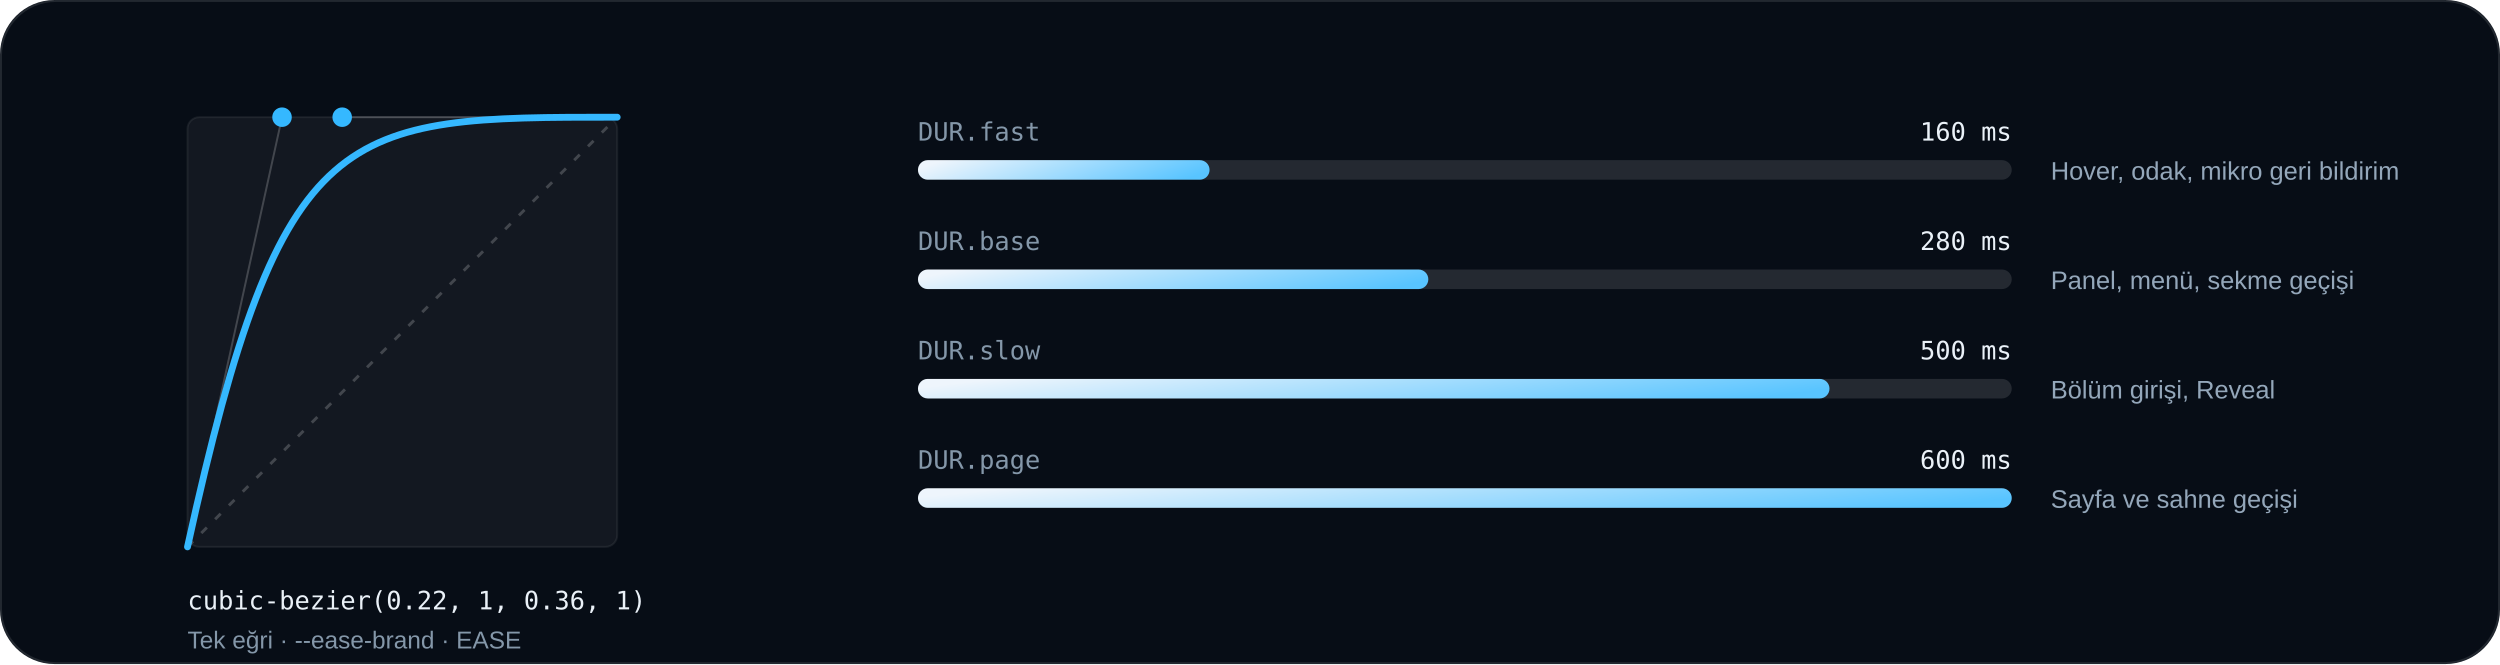
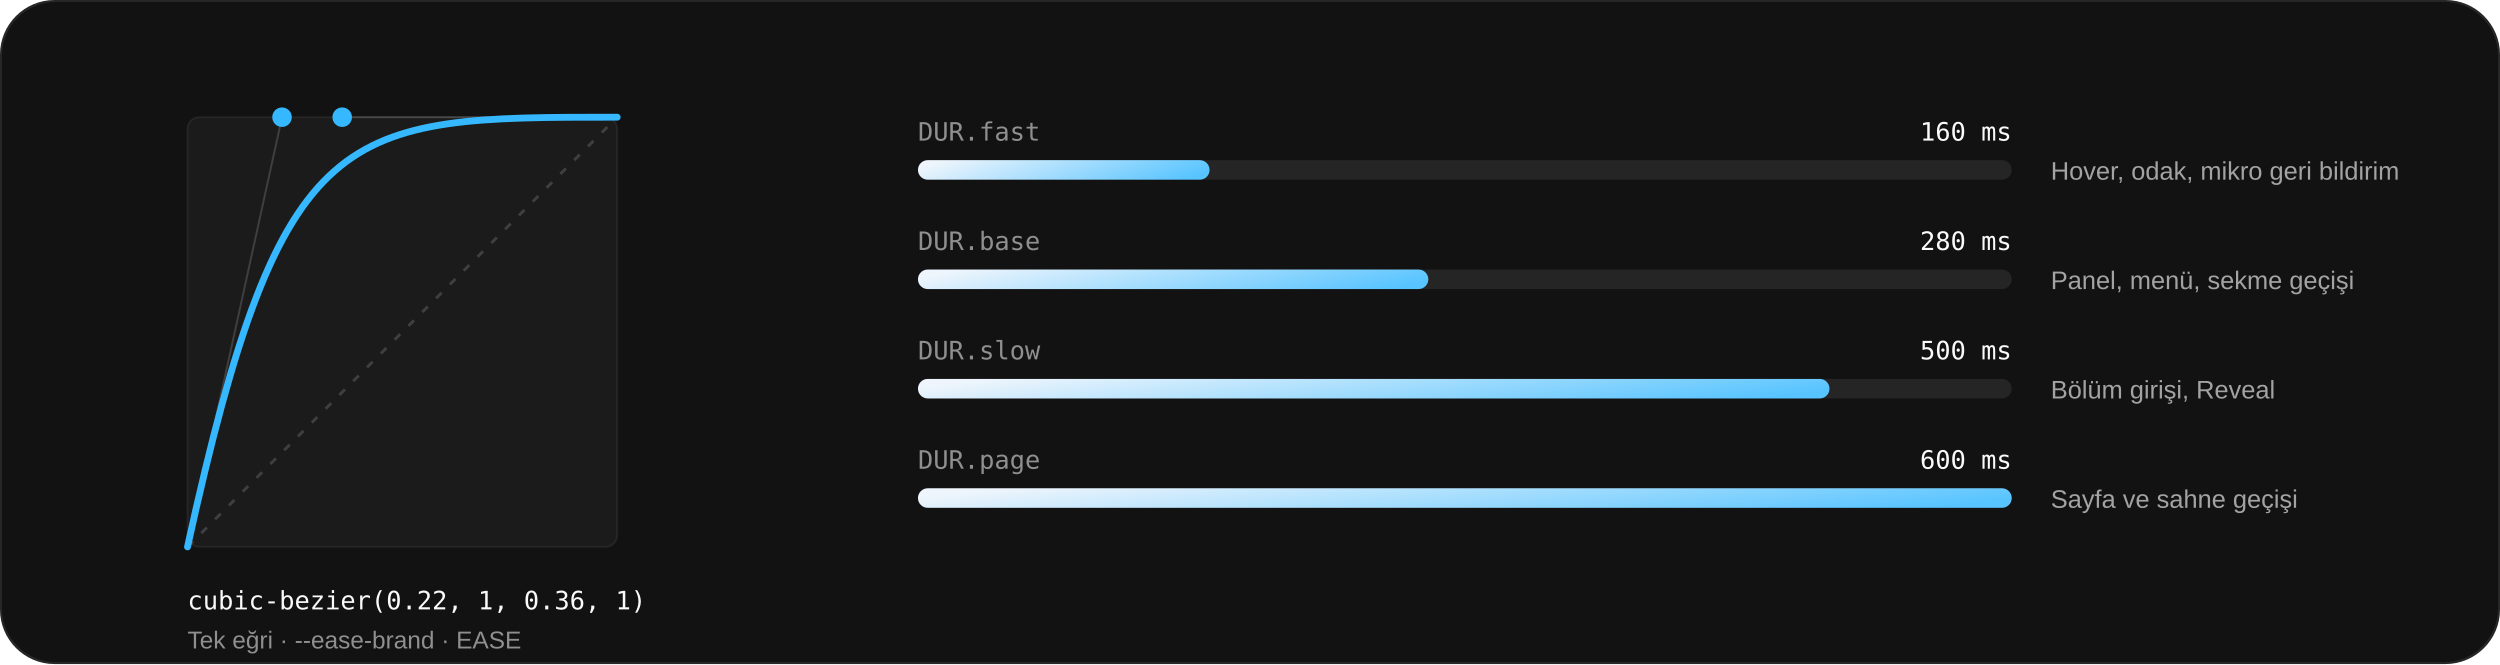
<svg xmlns="http://www.w3.org/2000/svg" width="1280" height="340" viewBox="0 0 1280 340" role="img" aria-label="Marka eğrisi cubic-bezier(0.22, 1, 0.36, 1) ve süre tablosu">
  <defs>
    <linearGradient id="bar" x1="0.008" y1="0.413" x2="0.992" y2="0.587">
      <stop offset="0%" stop-color="#eef5fc" />
      <stop offset="100%" stop-color="#58c4ff" />
    </linearGradient>
  </defs>
-   <rect width="1280" height="340" rx="28" fill="#070d16" />
-   <rect x="0.5" y="0.5" width="1279" height="339" rx="28" fill="none" stroke="rgb(255,255,255)" stroke-opacity="0.11" />
-   <rect x="96" y="60" width="220" height="220" rx="6" fill="rgb(255,255,255)" fill-opacity="0.05" stroke="rgb(255,255,255)" stroke-opacity="0.07" />
-   <path d="M 96.0 280.0 L 316.0 60.0" fill="none" stroke="rgb(255,255,255)" stroke-opacity="0.2" stroke-dasharray="4 6" stroke-width="1.5" />
-   <line x1="96" y1="280" x2="144.4" y2="60.0" stroke="rgb(255,255,255)" stroke-opacity="0.2" />
-   <line x1="316" y1="60" x2="175.2" y2="60.0" stroke="rgb(255,255,255)" stroke-opacity="0.2" />
+   <rect width="1280" height="340" rx="28" fill="#121212" />
+   <rect x="0.5" y="0.5" width="1279" height="339" rx="28" fill="none" stroke="rgb(255,255,255)" stroke-opacity="0.09" />
+   <rect x="96" y="60" width="220" height="220" rx="6" fill="rgb(255,255,255)" fill-opacity="0.04" stroke="rgb(255,255,255)" stroke-opacity="0.06" />
+   <path d="M 96.0 280.0 L 316.0 60.0" fill="none" stroke="rgb(255,255,255)" stroke-opacity="0.16" stroke-dasharray="4 6" stroke-width="1.5" />
+   <line x1="96" y1="280" x2="144.4" y2="60.0" stroke="rgb(255,255,255)" stroke-opacity="0.16" />
+   <line x1="316" y1="60" x2="175.2" y2="60.0" stroke="rgb(255,255,255)" stroke-opacity="0.16" />
  <circle cx="144.4" cy="60.0" r="5" fill="#35b8ff" />
  <circle cx="175.2" cy="60.0" r="5" fill="#35b8ff" />
  <path d="M 96.0 280.0 C 144.4 60.0 175.2 60.0 316.0 60.0" fill="none" stroke="#35b8ff" stroke-width="3.5" stroke-linecap="round" />
-   <text x="96" y="312" font-family="ui-monospace, SFMono-Regular, Menlo, Consolas, monospace" font-size="13" fill="#eaf1f8">cubic-bezier(0.22, 1, 0.36, 1)</text>
-   <text x="96" y="332" font-family="-apple-system, BlinkMacSystemFont, 'Segoe UI', 'Helvetica Neue', Arial, sans-serif" font-size="12.5" fill="#8497a9">Tek eğri · --ease-brand · EASE</text>
+   <text x="96" y="312" font-family="ui-monospace, SFMono-Regular, Menlo, Consolas, monospace" font-size="13" fill="#fafafa">cubic-bezier(0.22, 1, 0.36, 1)</text>
+   <text x="96" y="332" font-family="-apple-system, BlinkMacSystemFont, 'Segoe UI', 'Helvetica Neue', Arial, sans-serif" font-size="12.5" fill="#8f8f8f">Tek eğri · --ease-brand · EASE</text>
  <g transform="translate(470 72)">
-     <text font-family="ui-monospace, SFMono-Regular, Menlo, Consolas, monospace" font-size="13" fill="#8497a9">DUR.fast</text>
-     <text x="560" font-family="ui-monospace, SFMono-Regular, Menlo, Consolas, monospace" font-size="13" text-anchor="end" fill="#eaf1f8">160 ms</text>
-     <rect y="10" width="560" height="10" rx="5" fill="rgb(255,255,255)" fill-opacity="0.12" />
+     <text font-family="ui-monospace, SFMono-Regular, Menlo, Consolas, monospace" font-size="13" fill="#8f8f8f">DUR.fast</text>
+     <text x="560" font-family="ui-monospace, SFMono-Regular, Menlo, Consolas, monospace" font-size="13" text-anchor="end" fill="#fafafa">160 ms</text>
+     <rect y="10" width="560" height="10" rx="5" fill="rgb(255,255,255)" fill-opacity="0.08" />
    <rect y="10" width="149.3" height="10" rx="5" fill="url(#bar)" />
-     <text x="580" y="20" font-family="-apple-system, BlinkMacSystemFont, 'Segoe UI', 'Helvetica Neue', Arial, sans-serif" font-size="13" fill="#94a7ba">Hover, odak, mikro geri bildirim</text>
+     <text x="580" y="20" font-family="-apple-system, BlinkMacSystemFont, 'Segoe UI', 'Helvetica Neue', Arial, sans-serif" font-size="13" fill="#a3a3a3">Hover, odak, mikro geri bildirim</text>
  </g>
  <g transform="translate(470 128)">
-     <text font-family="ui-monospace, SFMono-Regular, Menlo, Consolas, monospace" font-size="13" fill="#8497a9">DUR.base</text>
-     <text x="560" font-family="ui-monospace, SFMono-Regular, Menlo, Consolas, monospace" font-size="13" text-anchor="end" fill="#eaf1f8">280 ms</text>
-     <rect y="10" width="560" height="10" rx="5" fill="rgb(255,255,255)" fill-opacity="0.12" />
+     <text font-family="ui-monospace, SFMono-Regular, Menlo, Consolas, monospace" font-size="13" fill="#8f8f8f">DUR.base</text>
+     <text x="560" font-family="ui-monospace, SFMono-Regular, Menlo, Consolas, monospace" font-size="13" text-anchor="end" fill="#fafafa">280 ms</text>
+     <rect y="10" width="560" height="10" rx="5" fill="rgb(255,255,255)" fill-opacity="0.08" />
    <rect y="10" width="261.3" height="10" rx="5" fill="url(#bar)" />
-     <text x="580" y="20" font-family="-apple-system, BlinkMacSystemFont, 'Segoe UI', 'Helvetica Neue', Arial, sans-serif" font-size="13" fill="#94a7ba">Panel, menü, sekme geçişi</text>
+     <text x="580" y="20" font-family="-apple-system, BlinkMacSystemFont, 'Segoe UI', 'Helvetica Neue', Arial, sans-serif" font-size="13" fill="#a3a3a3">Panel, menü, sekme geçişi</text>
  </g>
  <g transform="translate(470 184)">
-     <text font-family="ui-monospace, SFMono-Regular, Menlo, Consolas, monospace" font-size="13" fill="#8497a9">DUR.slow</text>
-     <text x="560" font-family="ui-monospace, SFMono-Regular, Menlo, Consolas, monospace" font-size="13" text-anchor="end" fill="#eaf1f8">500 ms</text>
-     <rect y="10" width="560" height="10" rx="5" fill="rgb(255,255,255)" fill-opacity="0.12" />
+     <text font-family="ui-monospace, SFMono-Regular, Menlo, Consolas, monospace" font-size="13" fill="#8f8f8f">DUR.slow</text>
+     <text x="560" font-family="ui-monospace, SFMono-Regular, Menlo, Consolas, monospace" font-size="13" text-anchor="end" fill="#fafafa">500 ms</text>
+     <rect y="10" width="560" height="10" rx="5" fill="rgb(255,255,255)" fill-opacity="0.08" />
    <rect y="10" width="466.7" height="10" rx="5" fill="url(#bar)" />
-     <text x="580" y="20" font-family="-apple-system, BlinkMacSystemFont, 'Segoe UI', 'Helvetica Neue', Arial, sans-serif" font-size="13" fill="#94a7ba">Bölüm girişi, Reveal</text>
+     <text x="580" y="20" font-family="-apple-system, BlinkMacSystemFont, 'Segoe UI', 'Helvetica Neue', Arial, sans-serif" font-size="13" fill="#a3a3a3">Bölüm girişi, Reveal</text>
  </g>
  <g transform="translate(470 240)">
-     <text font-family="ui-monospace, SFMono-Regular, Menlo, Consolas, monospace" font-size="13" fill="#8497a9">DUR.page</text>
-     <text x="560" font-family="ui-monospace, SFMono-Regular, Menlo, Consolas, monospace" font-size="13" text-anchor="end" fill="#eaf1f8">600 ms</text>
-     <rect y="10" width="560" height="10" rx="5" fill="rgb(255,255,255)" fill-opacity="0.12" />
+     <text font-family="ui-monospace, SFMono-Regular, Menlo, Consolas, monospace" font-size="13" fill="#8f8f8f">DUR.page</text>
+     <text x="560" font-family="ui-monospace, SFMono-Regular, Menlo, Consolas, monospace" font-size="13" text-anchor="end" fill="#fafafa">600 ms</text>
+     <rect y="10" width="560" height="10" rx="5" fill="rgb(255,255,255)" fill-opacity="0.08" />
    <rect y="10" width="560.0" height="10" rx="5" fill="url(#bar)" />
-     <text x="580" y="20" font-family="-apple-system, BlinkMacSystemFont, 'Segoe UI', 'Helvetica Neue', Arial, sans-serif" font-size="13" fill="#94a7ba">Sayfa ve sahne geçişi</text>
+     <text x="580" y="20" font-family="-apple-system, BlinkMacSystemFont, 'Segoe UI', 'Helvetica Neue', Arial, sans-serif" font-size="13" fill="#a3a3a3">Sayfa ve sahne geçişi</text>
  </g>
</svg>
